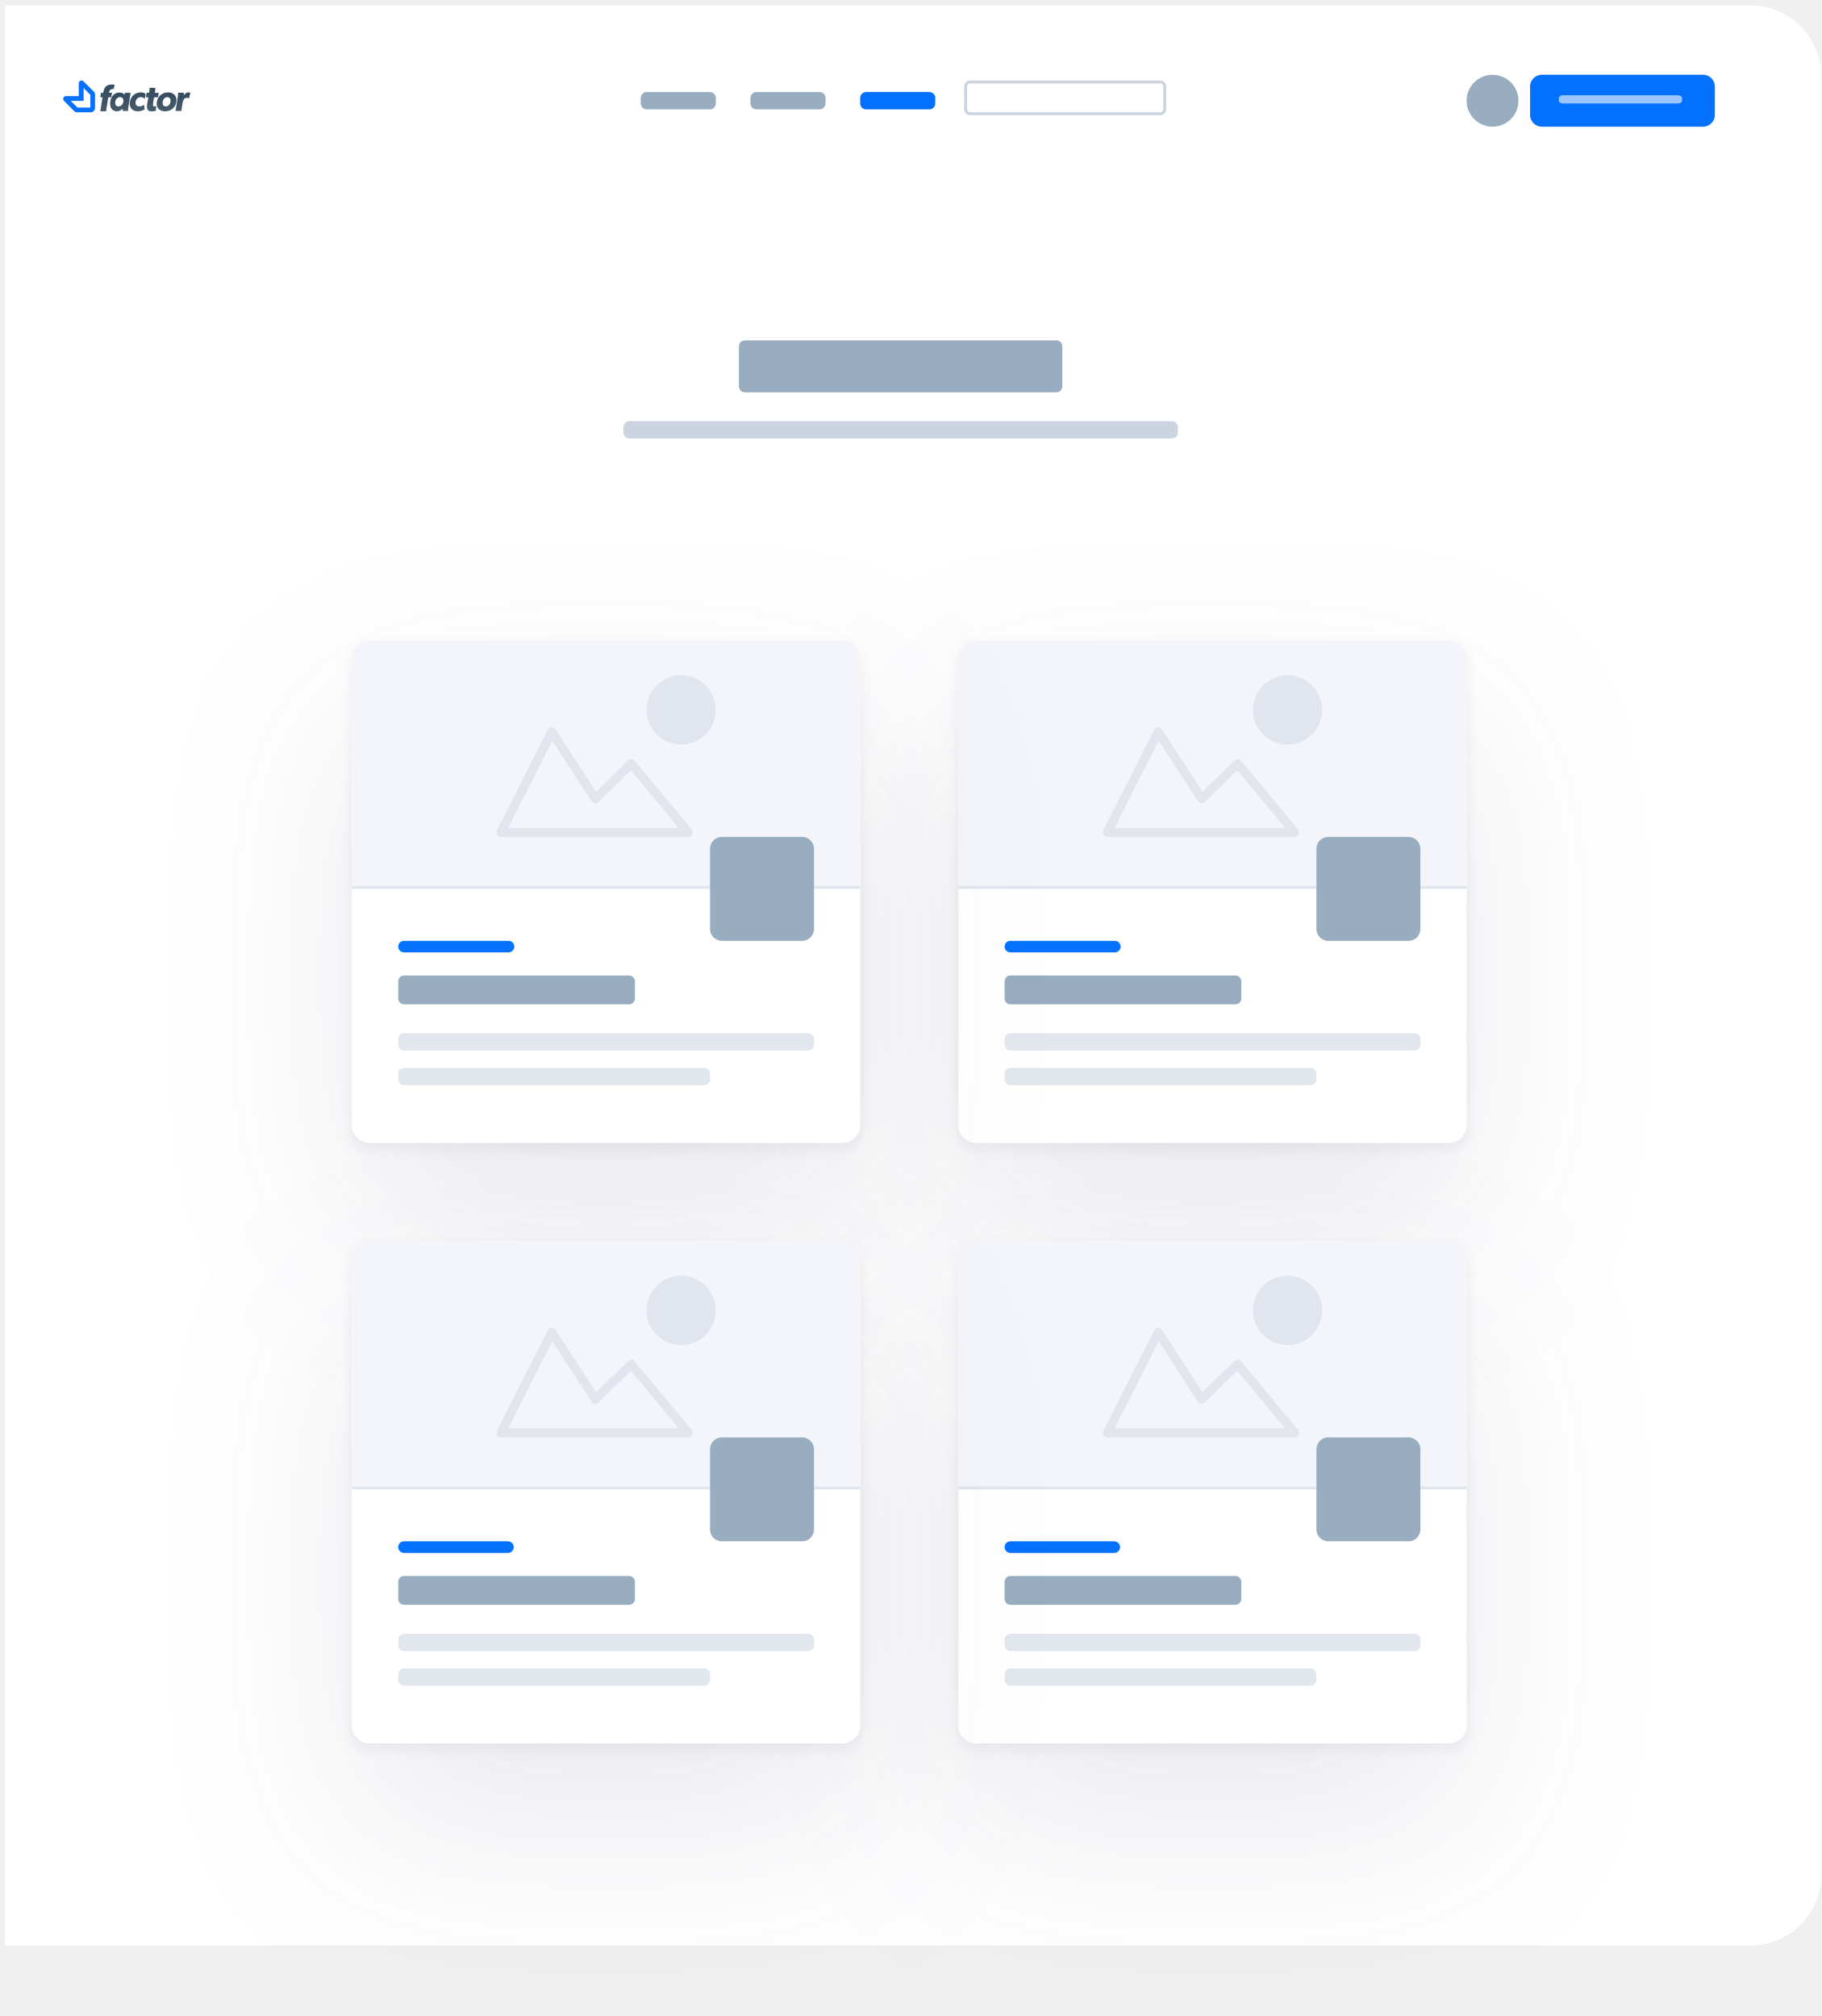
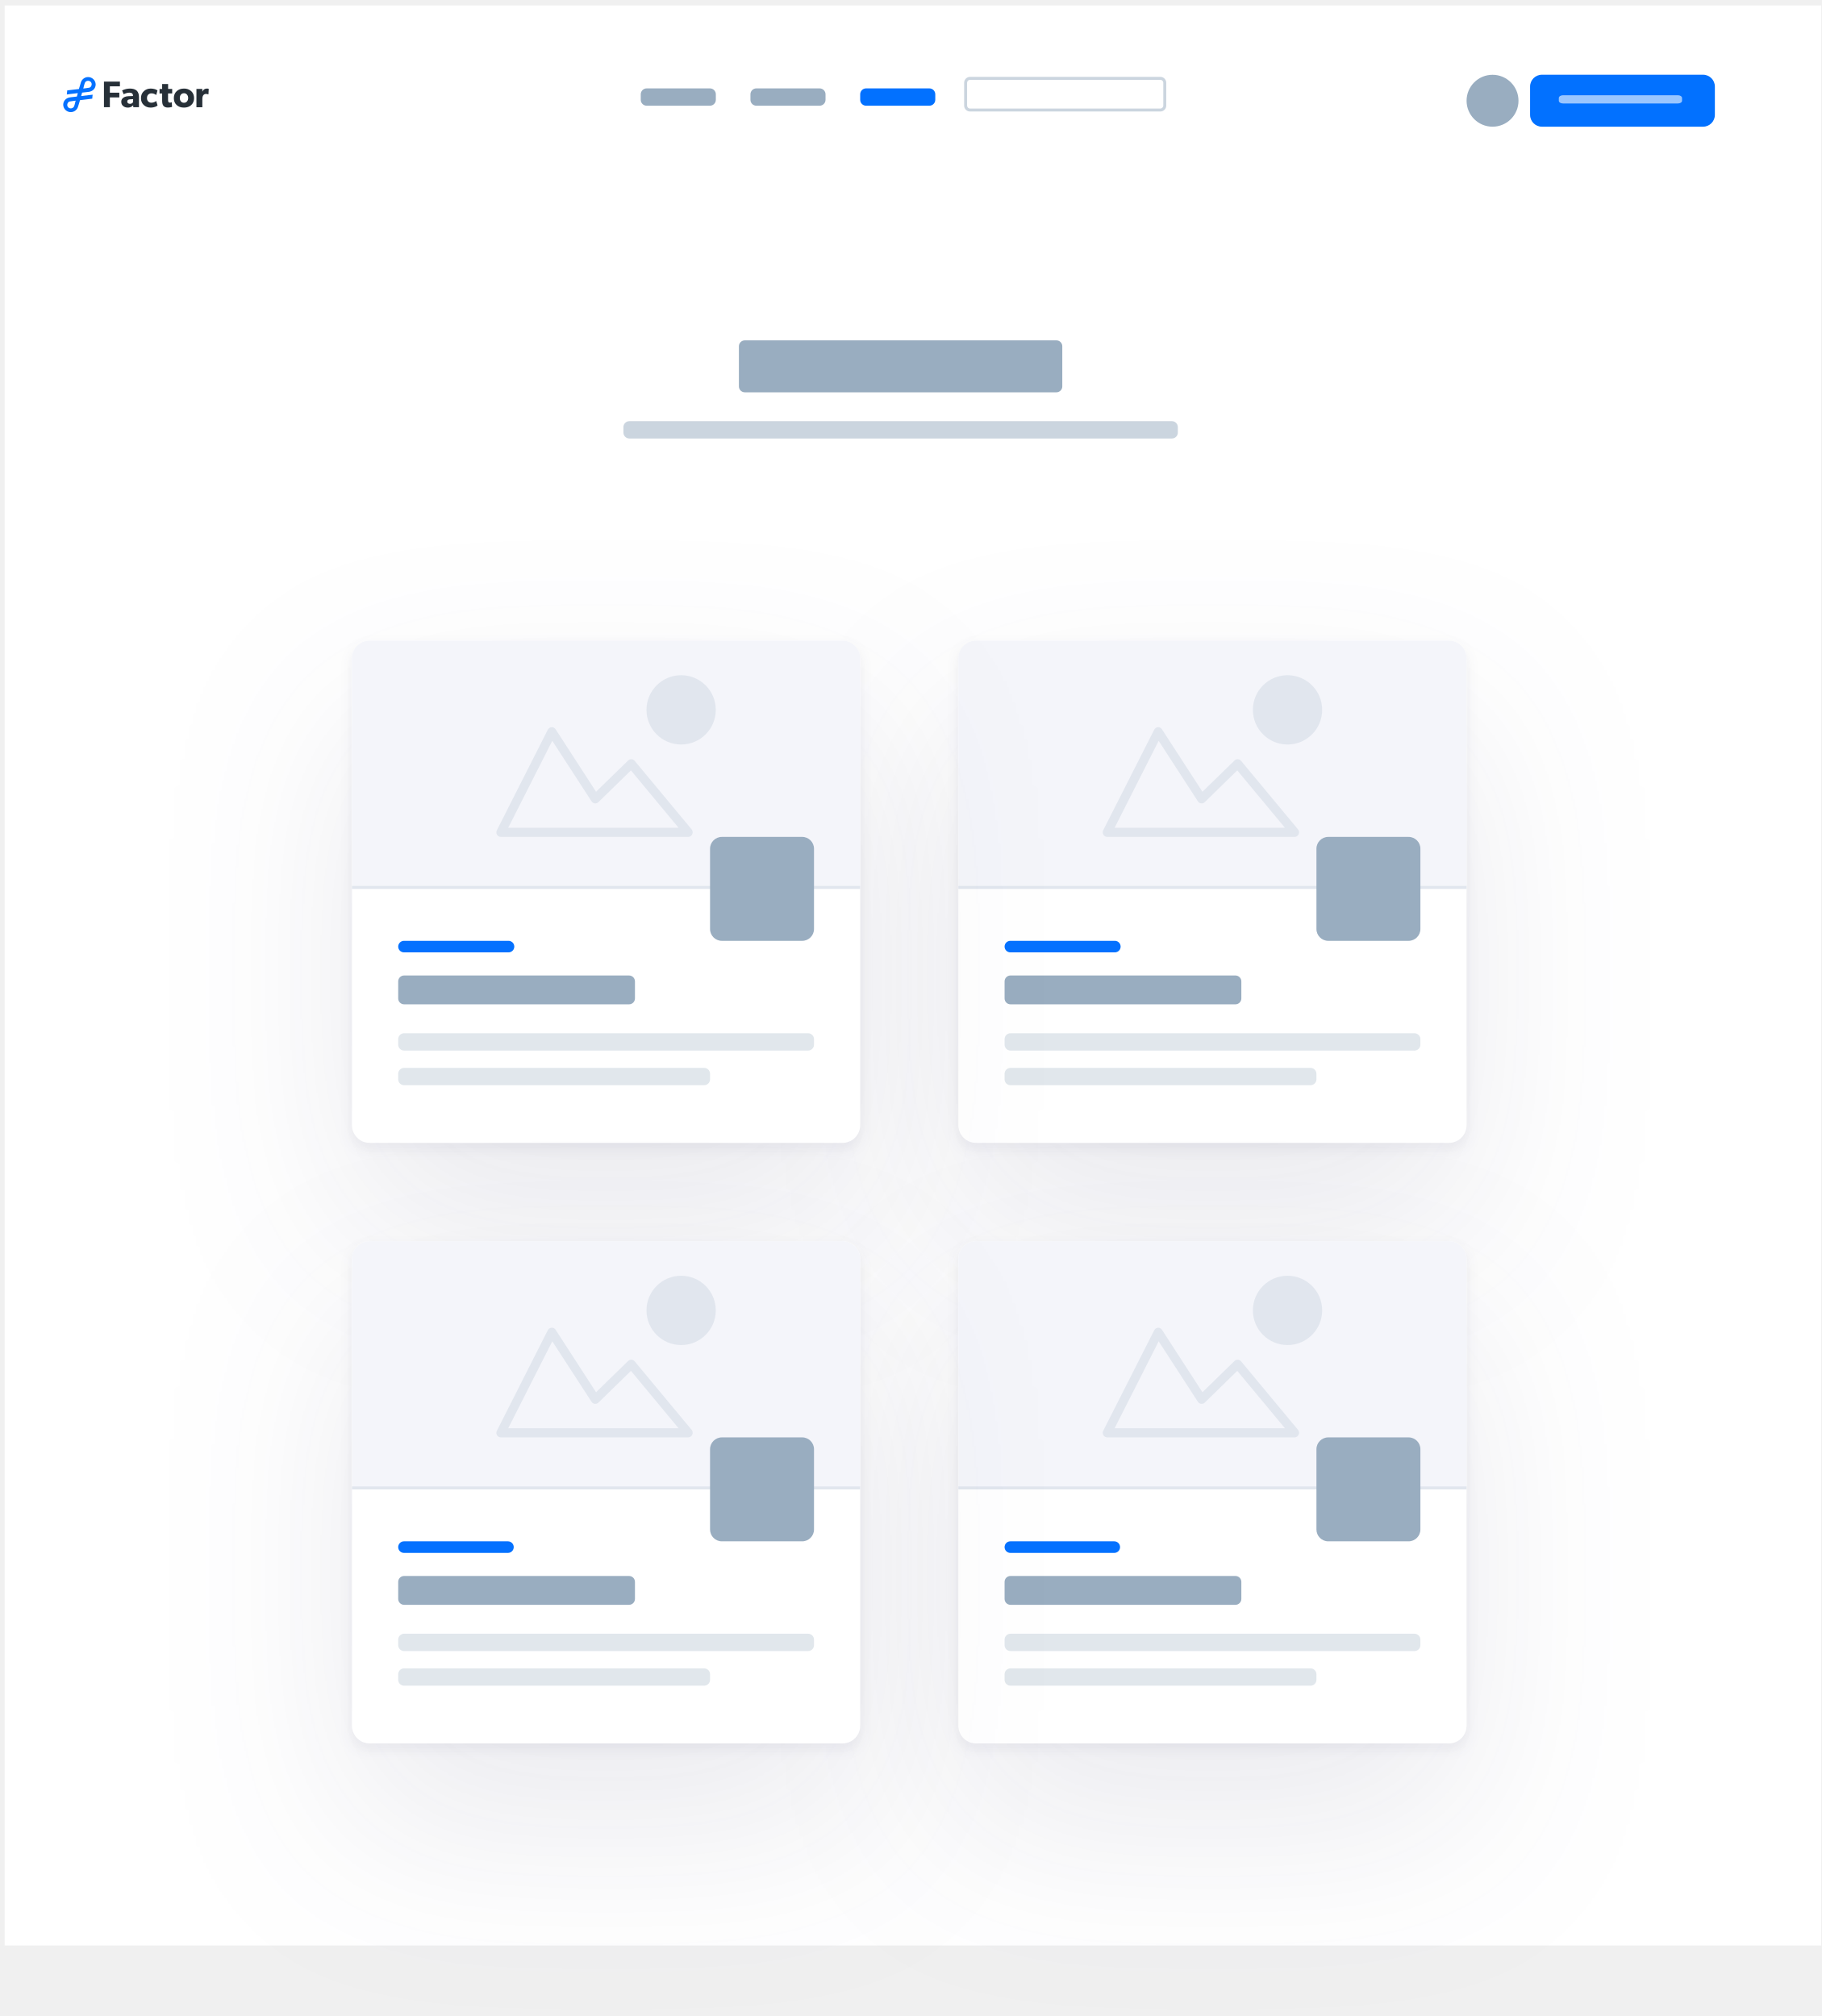
<svg xmlns="http://www.w3.org/2000/svg" width="308" fill="none" viewBox="0 0 308 341">
  <defs />
-   <path fill="#fff" d="M.8.92H296a12 12 0 0112 12v304.16a12 12 0 01-12 12H.8V.92z" />
+   <path fill="#fff" d="M.79.92H308v328.16H.79z" />
  <g filter="url(#filter0_dd)">
    <rect width="85.95" height="84.97" x="162.07" y="108.35" fill="#fff" rx="3" />
  </g>
  <path fill="#F4F5FA" d="M162.07 111.35a3 3 0 013-3h79.95a3 3 0 013 3v39h-85.95v-39z" />
  <circle cx="217.74" cy="120.07" r="5.86" fill="#99ADC0" fill-opacity=".2" />
  <path fill="#99ADC0" fill-opacity=".2" fill-rule="evenodd" d="M195.83 123c.27-.01.52.12.67.35l6.85 10.57 5.43-5.29a.75.75 0 011.1.06l9.64 11.6c.19.23.23.55.1.82a.76.76 0 01-.68.45h-31.69a.76.76 0 01-.65-.37.78.78 0 01-.03-.76l8.62-17c.13-.25.37-.41.64-.43zm.12 2.3l-7.45 14.71h28.8l-8.06-9.7-5.5 5.37a.75.75 0 01-1.16-.14l-6.63-10.23zM248.02 150.35h-85.95v-.5h85.95v.5z" clip-rule="evenodd" />
  <path fill="#99ADC0" fill-opacity=".3" d="M169.89 181.63a1 1 0 011-1h50.74a1 1 0 011 1v.93a1 1 0 01-1 1h-50.74a1 1 0 01-1-1v-.93zM169.89 175.77a1 1 0 011-1h68.32a1 1 0 011 1v.93a1 1 0 01-1 1h-68.32a1 1 0 01-1-1v-.93z" />
  <rect width="40.04" height="4.88" x="169.89" y="165" fill="#99ADC0" rx="1" />
  <rect width="17.58" height="17.58" x="222.63" y="141.56" fill="#99ADC0" rx="2" />
  <path fill="#0471FF" d="M169.89 160.12c0-.54.43-.98.97-.98h17.58a.98.98 0 110 1.95h-17.58a.98.98 0 01-.97-.97z" />
  <g filter="url(#filter1_dd)">
    <rect width="85.95" height="84.97" x="59.52" y="108.35" fill="#fff" rx="3" />
  </g>
  <path fill="#F4F5FA" d="M59.52 111.35a3 3 0 013-3h79.95a3 3 0 013 3v39H59.52v-39z" />
  <circle cx="115.19" cy="120.07" r="5.86" fill="#99ADC0" fill-opacity=".2" />
  <path fill="#99ADC0" fill-opacity=".2" fill-rule="evenodd" d="M93.28 123c.27-.01.53.12.68.35l6.84 10.57 5.43-5.29a.75.75 0 011.1.06l9.64 11.6c.19.23.23.55.1.82a.76.76 0 01-.68.45H84.7a.76.76 0 01-.65-.37.79.79 0 01-.02-.76l8.61-17c.13-.25.37-.41.64-.43zm.12 2.3l-7.45 14.71h28.8l-8.05-9.7-5.5 5.37a.75.75 0 01-1.16-.14l-6.64-10.23zM145.47 150.35H59.52v-.5h85.95v.5z" clip-rule="evenodd" />
  <path fill="#99ADC0" fill-opacity=".3" d="M67.34 181.63a1 1 0 011-1h50.74a1 1 0 011 1v.93a1 1 0 01-1 1H68.34a1 1 0 01-1-1v-.93zM67.34 175.77a1 1 0 011-1h68.32a1 1 0 011 1v.93a1 1 0 01-1 1H68.34a1 1 0 01-1-1v-.93z" />
  <rect width="40.04" height="4.88" x="67.34" y="165" fill="#99ADC0" rx="1" />
  <rect width="17.58" height="17.58" x="120.08" y="141.56" fill="#99ADC0" rx="2" />
  <path fill="#0471FF" d="M67.34 160.12c0-.54.44-.98.97-.98H85.9a.98.98 0 110 1.95H68.31a.98.98 0 01-.97-.97z" />
  <g filter="url(#filter2_dd)">
    <rect width="85.95" height="84.97" x="162.07" y="209.93" fill="#fff" rx="3" />
  </g>
  <path fill="#F4F5FA" d="M162.07 212.93a3 3 0 013-3h79.95a3 3 0 013 3v39h-85.95v-39z" />
  <circle cx="217.74" cy="221.65" r="5.86" fill="#99ADC0" fill-opacity=".2" />
  <path fill="#99ADC0" fill-opacity=".2" fill-rule="evenodd" d="M195.83 224.58c.27-.02.52.11.67.34l6.85 10.57 5.43-5.29a.75.75 0 011.1.06l9.64 11.6c.19.23.23.55.1.82a.76.76 0 01-.68.45h-31.69a.76.76 0 01-.65-.37.78.78 0 01-.03-.75L195.2 225c.13-.25.37-.4.64-.42zm.12 2.3l-7.45 14.7h28.8l-8.06-9.7-5.5 5.37a.75.75 0 01-1.16-.14l-6.63-10.23zM248.02 251.92h-85.95v-.5h85.95v.5z" clip-rule="evenodd" />
  <path fill="#99ADC0" fill-opacity=".3" d="M169.89 283.2a1 1 0 011-1h50.74a1 1 0 011 1v.93a1 1 0 01-1 1h-50.74a1 1 0 01-1-1v-.93zM169.89 277.34a1 1 0 011-1h68.32a1 1 0 011 1v.93a1 1 0 01-1 1h-68.32a1 1 0 01-1-1v-.93z" />
  <rect width="40.04" height="4.88" x="169.89" y="266.57" fill="#99ADC0" rx="1" />
  <rect width="17.58" height="17.58" x="222.63" y="243.13" fill="#99ADC0" rx="2" />
  <path fill="#0471FF" d="M169.89 261.69c0-.54.43-.98.97-.98h17.58a.98.98 0 110 1.96h-17.58a.98.98 0 01-.97-.98z" />
  <g filter="url(#filter3_dd)">
    <rect width="85.95" height="84.97" x="59.52" y="209.93" fill="#fff" rx="3" />
  </g>
  <path fill="#F4F5FA" d="M59.52 212.93a3 3 0 013-3h79.95a3 3 0 013 3v39H59.52v-39z" />
  <circle cx="115.19" cy="221.65" r="5.86" fill="#99ADC0" fill-opacity=".2" />
  <path fill="#99ADC0" fill-opacity=".2" fill-rule="evenodd" d="M93.28 224.58c.27-.02.53.11.68.34l6.84 10.57 5.43-5.29a.75.75 0 011.1.06l9.64 11.6c.19.23.23.55.1.82a.76.76 0 01-.68.45H84.7a.76.76 0 01-.65-.37.78.78 0 01-.02-.75L92.64 225c.13-.25.37-.4.64-.42zm.12 2.3l-7.45 14.7h28.8l-8.05-9.7-5.5 5.37a.75.75 0 01-1.16-.14l-6.64-10.23zM145.47 251.92H59.52v-.5h85.95v.5z" clip-rule="evenodd" />
  <path fill="#99ADC0" fill-opacity=".3" d="M67.34 283.2a1 1 0 011-1h50.74a1 1 0 011 1v.93a1 1 0 01-1 1H68.34a1 1 0 01-1-1v-.93zM67.34 277.34a1 1 0 011-1h68.32a1 1 0 011 1v.93a1 1 0 01-1 1H68.34a1 1 0 01-1-1v-.93z" />
  <rect width="40.04" height="4.88" x="67.34" y="266.57" fill="#99ADC0" rx="1" />
  <rect width="17.58" height="17.58" x="120.08" y="243.13" fill="#99ADC0" rx="2" />
  <path fill="#0471FF" d="M67.34 261.69c0-.54.44-.98.97-.98H85.9a.98.98 0 110 1.96H68.31a.98.98 0 01-.97-.98z" />
  <rect width="54.69" height="8.79" x="124.96" y="57.57" fill="#99ADC0" rx="1" />
  <path fill="#99ADC0" fill-opacity=".5" d="M105.43 72.24a1 1 0 011-1h91.76a1 1 0 011 1v.93a1 1 0 01-1 1h-91.76a1 1 0 01-1-1v-.93z" />
  <rect width="31.25" height="8.79" x="258.76" y="12.64" fill="#0271FF" rx="2" />
  <path fill="#fff" fill-opacity=".6" d="M283.76 16.11h-19.44c-.38 0-.7.21-.7.47v.46c0 .26.31.46.7.46h19.44c.39 0 .7-.2.7-.46v-.46c0-.26-.31-.47-.7-.47z" />
  <circle cx="252.41" cy="17.04" r="4.39" fill="#99ADC0" />
-   <path fill="#99ADC0" d="M108.36 16.57a1 1 0 011-1h10.7a1 1 0 011 1v.93a1 1 0 01-1 1h-10.7a1 1 0 01-1-1v-.93zM126.91 16.57a1 1 0 011-1h10.7a1 1 0 011 1v.93a1 1 0 01-1 1h-10.7a1 1 0 01-1-1v-.93z" />
-   <path fill="#99ADC0" fill-opacity=".5" fill-rule="evenodd" d="M196.23 14.12h-32.18a.5.5 0 00-.5.5v3.86c0 .27.22.5.5.5h32.18a.5.5 0 00.5-.5v-3.86a.5.5 0 00-.5-.5zm-32.18-.5a1 1 0 00-1 1v3.86a1 1 0 001 1h32.18a1 1 0 001-1v-3.86a1 1 0 00-1-1h-32.18z" clip-rule="evenodd" />
-   <path fill="#0271FF" d="M145.47 16.57a1 1 0 011-1h10.7a1 1 0 011 1v.93a1 1 0 01-1 1h-10.7a1 1 0 01-1-1v-.93z" />
-   <path fill="url(#paint0_linear)" d="M21.12 15.7h.97l-.41 2.62c-.02.08-.02.16-.02.23 0 .13.02.22.02.22h-.9s-.03-.08-.03-.22v-.18c-.26.3-.65.46-1.05.46-.75-.06-1.07-.6-1.07-1.32 0-.95.52-1.85 1.58-1.85.32 0 .7.09.86.39l.05-.36zm-.82.73c-.51 0-.83.48-.83.96 0 .35.2.61.58.61.5 0 .82-.48.82-.95 0-.36-.2-.62-.57-.62z" />
-   <path fill="url(#paint1_linear)" d="M24.47 16.73c-.15-.2-.43-.3-.68-.3-.51 0-.87.46-.87.95 0 .4.26.62.64.62.27 0 .6-.1.8-.28l.1.76c-.3.25-.82.35-1.18.35-.78 0-1.34-.51-1.34-1.3 0-1.05.79-1.9 1.85-1.9.31 0 .62.04.84.27l-.16.83z" />
-   <path fill="url(#paint2_linear)" d="M26.2 15.7h.65l-.13.76h-.65c-.07.42-.2.88-.2 1.3 0 .18.09.24.26.24.1 0 .2-.02.3-.06l-.08.8c-.23.05-.46.1-.7.1-.5 0-.79-.23-.79-.74 0-.55.15-1.12.23-1.64h-.41l.12-.77h.42l.06-.39.01-.24v-.2h.96s.02.07.02.2l-.03.29-.05.34z" />
-   <path fill="url(#paint3_linear)" d="M27.92 18.83c-.8 0-1.42-.45-1.42-1.3 0-1.08.82-1.9 1.92-1.9.8 0 1.42.47 1.42 1.3 0 1.1-.81 1.9-1.92 1.9zm.38-2.4c-.51 0-.8.5-.8.97 0 .34.18.6.55.6.51 0 .8-.5.8-.95 0-.35-.18-.61-.55-.61z" />
-   <path fill="url(#paint4_linear)" d="M31.98 16.62h-.05a.69.69 0 00-.33-.08c-.47 0-.66.47-.72.86l-.22 1.37h-.97l.41-2.62.02-.26-.01-.2h.96s.02.07.02.21c0 .06 0 .16-.02.23.18-.28.46-.5.82-.5.08 0 .21.02.29.07l-.2.92z" />
-   <path fill="url(#paint5_linear)" d="M18.74 14.3c-.91.1-1.16.62-1.28 1.4h-.38l-.12.76h.38l-.38 2.37h.97l.38-2.37h.49l.15-.77h-.52c.05-.29.1-.44.37-.58.13-.06.15-.07.42-.06l.15-.7c-.2-.07-.37-.07-.63-.04z" />
-   <path fill="#0471FF" d="M15.34 19H13a.56.56 0 01-.4-.16l-1.78-1.78a.47.47 0 01.33-.8h2.17v-2.18a.47.47 0 01.8-.33l1.78 1.78c.1.1.17.25.17.4v2.33c0 .4-.33.74-.74.74zm-2.24-.8h2.18v-2.17l-1.14-1.14v2.17h-2.18l1.14 1.14z" />
+   <path fill="#99ADC0" d="M108.36 15.95a1 1 0 011-1h10.7a1 1 0 011 1v.93a1 1 0 01-1 1h-10.7a1 1 0 01-1-1v-.93zM126.91 15.95a1 1 0 011-1h10.7a1 1 0 011 1v.93a1 1 0 01-1 1h-10.7a1 1 0 01-1-1v-.93z" />
+   <path fill="#99ADC0" fill-opacity=".5" fill-rule="evenodd" d="M196.23 13.5h-32.18a.5.5 0 00-.5.5v3.86c0 .28.22.5.5.5h32.18a.5.5 0 00.5-.5V14a.5.5 0 00-.5-.5zm-32.18-.5a1 1 0 00-1 1v3.86a1 1 0 001 1h32.18a1 1 0 001-1V14a1 1 0 00-1-1h-32.18z" clip-rule="evenodd" />
+   <path fill="#0271FF" d="M145.47 15.95a1 1 0 011-1h10.7a1 1 0 011 1v.93a1 1 0 01-1 1h-10.7a1 1 0 01-1-1v-.93z" />
+   <path fill="#273038" d="M17.58 13.8v4.33h1v-1.65h1.6v-.8h-1.6V14.6h1.7v-.8h-2.7zM23.5 16.39c0-.47-.13-.81-.37-1.05-.27-.24-.65-.36-1.16-.36a3 3 0 00-1.32.32l.27.65c.1-.07.25-.13.43-.19.17-.05.35-.09.51-.09.42 0 .63.17.63.5v.07l-.77.03c-.47.02-.8.16-1.02.4a.8.8 0 00-.19.55c0 .32.11.56.34.73.2.17.47.25.79.25.13 0 .27-.02.4-.07.14-.06.24-.1.3-.16l.18-.16.02.32h.96V16.4zm-1 .89a.7.7 0 01-.2.2c-.1.06-.2.08-.31.08a.53.53 0 01-.34-.1.34.34 0 01-.13-.28c0-.24.16-.37.49-.38l.5-.03v.5zM26.32 17.15a1.26 1.26 0 01-.7.22.74.74 0 01-.56-.21.79.79 0 01-.2-.58c0-.24.06-.42.2-.57a.75.75 0 01.56-.22c.3 0 .55.1.8.28l.21-.76-.1-.08a1.3 1.3 0 00-.42-.17c-.2-.05-.41-.08-.63-.08-.45 0-.84.15-1.15.44-.33.3-.49.69-.49 1.18 0 .5.16.88.48 1.17.31.29.7.43 1.15.43a2.34 2.34 0 00.99-.22 1 1 0 00.17-.14l.02-.01-.24-.76-.09.08zM28.43 15.05v-.84h-1.01v.84h-.44v.76h.44V17c0 .43.07.73.22.9.16.2.41.29.75.29.21 0 .45-.03.71-.1l-.05-.78h-.03a.77.77 0 01-.27.05c-.12 0-.2-.02-.23-.07-.07-.07-.1-.2-.1-.38V15.8h.7v-.76h-.7zM31.11 18.2c.5 0 .91-.14 1.23-.43.32-.3.48-.69.48-1.17 0-.49-.16-.88-.48-1.18a1.77 1.77 0 00-1.23-.44c-.5 0-.91.15-1.23.44-.33.3-.48.7-.48 1.18s.15.87.48 1.17c.32.29.73.43 1.23.43zm0-2.43c.22 0 .39.08.51.23.13.15.2.34.2.58 0 .23-.07.43-.2.58a.62.62 0 01-.5.22.63.63 0 01-.52-.22.88.88 0 01-.19-.58c0-.24.06-.43.19-.58.12-.15.3-.23.51-.23zM35.27 15.02a.8.8 0 00-.28-.04c-.34 0-.6.17-.76.5h-.02l.01-.44h-1v3.1h1v-1.38c0-.3.05-.5.16-.65a.54.54 0 01.46-.22c.15 0 .27.02.36.07h.05l.05-.92-.03-.02z" />
+   <path fill="#0471FF" fill-rule="evenodd" d="M14.9 15.55l-.52.06-.46.05h-.03l-.17.59.06-.01 1.32-.16.45-.05.12-.02-.04.33c0 .12-.02.23-.03.35l-2.04.25h-.03l-.01.04-.16.54-.17.55a1.28 1.28 0 01-2.5-.34c0-.7.52-1.22 1.28-1.28l.53-.06.5-.06.16-.58-.07.01-1.27.15-.52.07.04-.39.01-.12.02-.18 1.95-.23h.03v-.04l.17-.54.16-.55a1.28 1.28 0 012.5.34c0 .7-.51 1.22-1.27 1.28zm-.8-.64l-.02.06h.07l.26-.04h.05a7 7 0 00.64-.1.5.5 0 00.22-.12c.24-.27.25-.64.01-.87a.63.63 0 00-.91.05.58.58 0 00-.09.18l-.08.26-.08.3-.07.28zm-1.32 2.18l.02-.06h-.07a7.6 7.6 0 01-.27.04h-.04a7 7 0 00-.65.1.5.5 0 00-.21.12c-.24.27-.25.64-.02.87.24.24.66.24.92-.05l.09-.18a3.26 3.26 0 00.15-.55v-.01l.08-.28z" clip-rule="evenodd" />
  <defs>
-     <linearGradient id="paint0_linear" x1="20.09" x2="20.29" y1="13.03" y2="18.96" gradientUnits="userSpaceOnUse">
-       <stop stop-color="#233C59" />
-       <stop offset="1" stop-color="#475C6B" />
-     </linearGradient>
-     <linearGradient id="paint1_linear" x1="23.08" x2="23.34" y1="12.99" y2="18.95" gradientUnits="userSpaceOnUse">
-       <stop stop-color="#233C59" />
-       <stop offset="1" stop-color="#475C6B" />
-     </linearGradient>
-     <linearGradient id="paint2_linear" x1="25.6" x2="26.09" y1="11.57" y2="18.96" gradientUnits="userSpaceOnUse">
-       <stop stop-color="#233C59" />
-       <stop offset="1" stop-color="#475C6B" />
-     </linearGradient>
-     <linearGradient id="paint3_linear" x1="27.91" x2="28.12" y1="12.98" y2="18.96" gradientUnits="userSpaceOnUse">
-       <stop stop-color="#233C59" />
-       <stop offset="1" stop-color="#475C6B" />
-     </linearGradient>
-     <linearGradient id="paint4_linear" x1="30.74" x2="31.01" y1="13.04" y2="18.88" gradientUnits="userSpaceOnUse">
-       <stop stop-color="#233C59" />
-       <stop offset="1" stop-color="#475C6B" />
-     </linearGradient>
-     <linearGradient id="paint5_linear" x1="17.98" x2="18.56" y1="10.52" y2="18.98" gradientUnits="userSpaceOnUse">
-       <stop stop-color="#233C59" />
-       <stop offset="1" stop-color="#475C6B" />
-     </linearGradient>
    <filter id="filter0_dd" width="149.95" height="148.97" x="130.07" y="90.35" color-interpolation-filters="sRGB" filterUnits="userSpaceOnUse">
      <feFlood flood-opacity="0" result="BackgroundImageFix" />
      <feColorMatrix in="SourceAlpha" values="0 0 0 0 0 0 0 0 0 0 0 0 0 0 0 0 0 0 127 0" />
      <feOffset dy="1" />
      <feGaussianBlur stdDeviation="1" />
      <feColorMatrix values="0 0 0 0 0.196 0 0 0 0 0.196 0 0 0 0 0.365 0 0 0 0.07 0" />
      <feBlend in2="BackgroundImageFix" result="effect1_dropShadow" />
      <feColorMatrix in="SourceAlpha" values="0 0 0 0 0 0 0 0 0 0 0 0 0 0 0 0 0 0 127 0" />
      <feOffset dy="14" />
      <feGaussianBlur stdDeviation="16" />
      <feColorMatrix values="0 0 0 0 0.196 0 0 0 0 0.196 0 0 0 0 0.365 0 0 0 0.1 0" />
      <feBlend in2="effect1_dropShadow" result="effect2_dropShadow" />
      <feBlend in="SourceGraphic" in2="effect2_dropShadow" result="shape" />
    </filter>
    <filter id="filter1_dd" width="149.95" height="148.97" x="27.52" y="90.35" color-interpolation-filters="sRGB" filterUnits="userSpaceOnUse">
      <feFlood flood-opacity="0" result="BackgroundImageFix" />
      <feColorMatrix in="SourceAlpha" values="0 0 0 0 0 0 0 0 0 0 0 0 0 0 0 0 0 0 127 0" />
      <feOffset dy="1" />
      <feGaussianBlur stdDeviation="1" />
      <feColorMatrix values="0 0 0 0 0.196 0 0 0 0 0.196 0 0 0 0 0.365 0 0 0 0.07 0" />
      <feBlend in2="BackgroundImageFix" result="effect1_dropShadow" />
      <feColorMatrix in="SourceAlpha" values="0 0 0 0 0 0 0 0 0 0 0 0 0 0 0 0 0 0 127 0" />
      <feOffset dy="14" />
      <feGaussianBlur stdDeviation="16" />
      <feColorMatrix values="0 0 0 0 0.196 0 0 0 0 0.196 0 0 0 0 0.365 0 0 0 0.1 0" />
      <feBlend in2="effect1_dropShadow" result="effect2_dropShadow" />
      <feBlend in="SourceGraphic" in2="effect2_dropShadow" result="shape" />
    </filter>
    <filter id="filter2_dd" width="149.95" height="148.97" x="130.07" y="191.93" color-interpolation-filters="sRGB" filterUnits="userSpaceOnUse">
      <feFlood flood-opacity="0" result="BackgroundImageFix" />
      <feColorMatrix in="SourceAlpha" values="0 0 0 0 0 0 0 0 0 0 0 0 0 0 0 0 0 0 127 0" />
      <feOffset dy="1" />
      <feGaussianBlur stdDeviation="1" />
      <feColorMatrix values="0 0 0 0 0.196 0 0 0 0 0.196 0 0 0 0 0.365 0 0 0 0.07 0" />
      <feBlend in2="BackgroundImageFix" result="effect1_dropShadow" />
      <feColorMatrix in="SourceAlpha" values="0 0 0 0 0 0 0 0 0 0 0 0 0 0 0 0 0 0 127 0" />
      <feOffset dy="14" />
      <feGaussianBlur stdDeviation="16" />
      <feColorMatrix values="0 0 0 0 0.196 0 0 0 0 0.196 0 0 0 0 0.365 0 0 0 0.1 0" />
      <feBlend in2="effect1_dropShadow" result="effect2_dropShadow" />
      <feBlend in="SourceGraphic" in2="effect2_dropShadow" result="shape" />
    </filter>
    <filter id="filter3_dd" width="149.95" height="148.97" x="27.52" y="191.93" color-interpolation-filters="sRGB" filterUnits="userSpaceOnUse">
      <feFlood flood-opacity="0" result="BackgroundImageFix" />
      <feColorMatrix in="SourceAlpha" values="0 0 0 0 0 0 0 0 0 0 0 0 0 0 0 0 0 0 127 0" />
      <feOffset dy="1" />
      <feGaussianBlur stdDeviation="1" />
      <feColorMatrix values="0 0 0 0 0.196 0 0 0 0 0.196 0 0 0 0 0.365 0 0 0 0.07 0" />
      <feBlend in2="BackgroundImageFix" result="effect1_dropShadow" />
      <feColorMatrix in="SourceAlpha" values="0 0 0 0 0 0 0 0 0 0 0 0 0 0 0 0 0 0 127 0" />
      <feOffset dy="14" />
      <feGaussianBlur stdDeviation="16" />
      <feColorMatrix values="0 0 0 0 0.196 0 0 0 0 0.196 0 0 0 0 0.365 0 0 0 0.1 0" />
      <feBlend in2="effect1_dropShadow" result="effect2_dropShadow" />
      <feBlend in="SourceGraphic" in2="effect2_dropShadow" result="shape" />
    </filter>
  </defs>
</svg>
